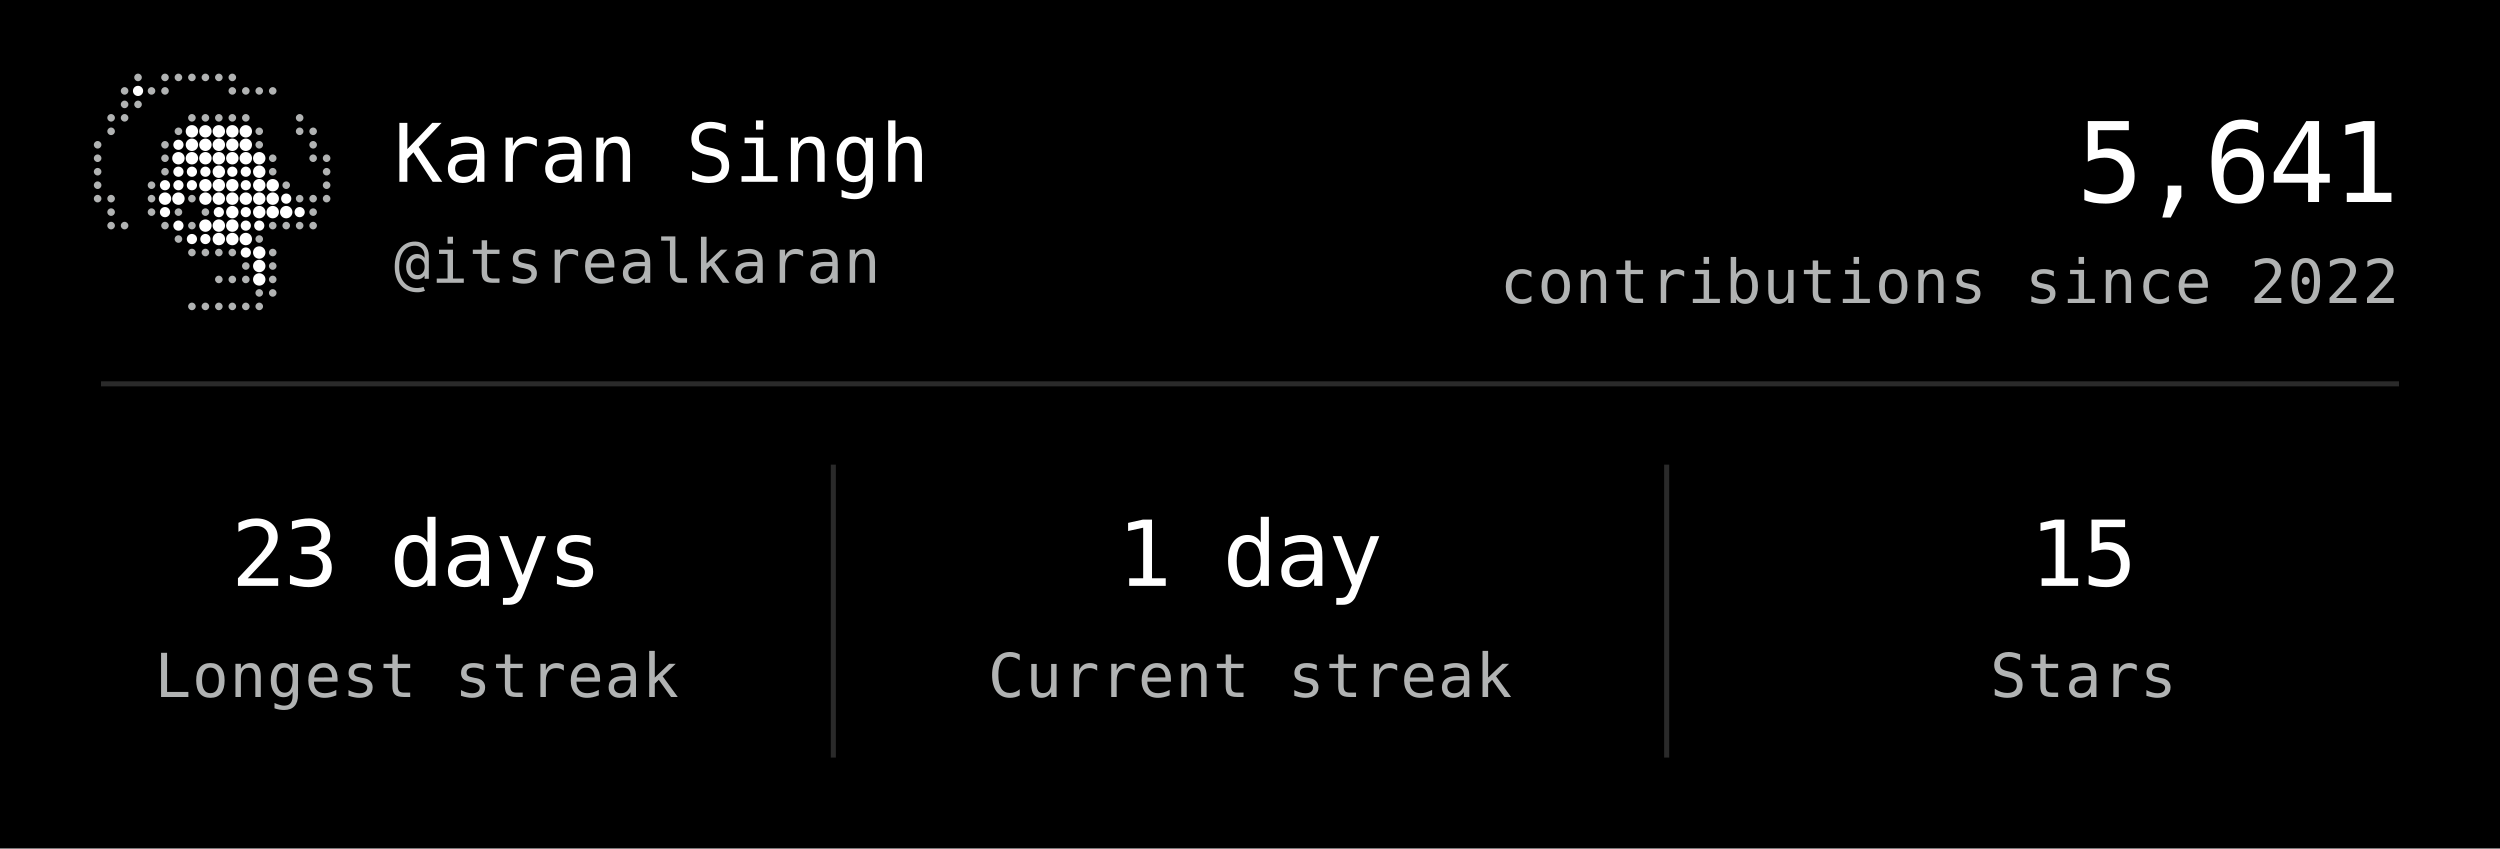
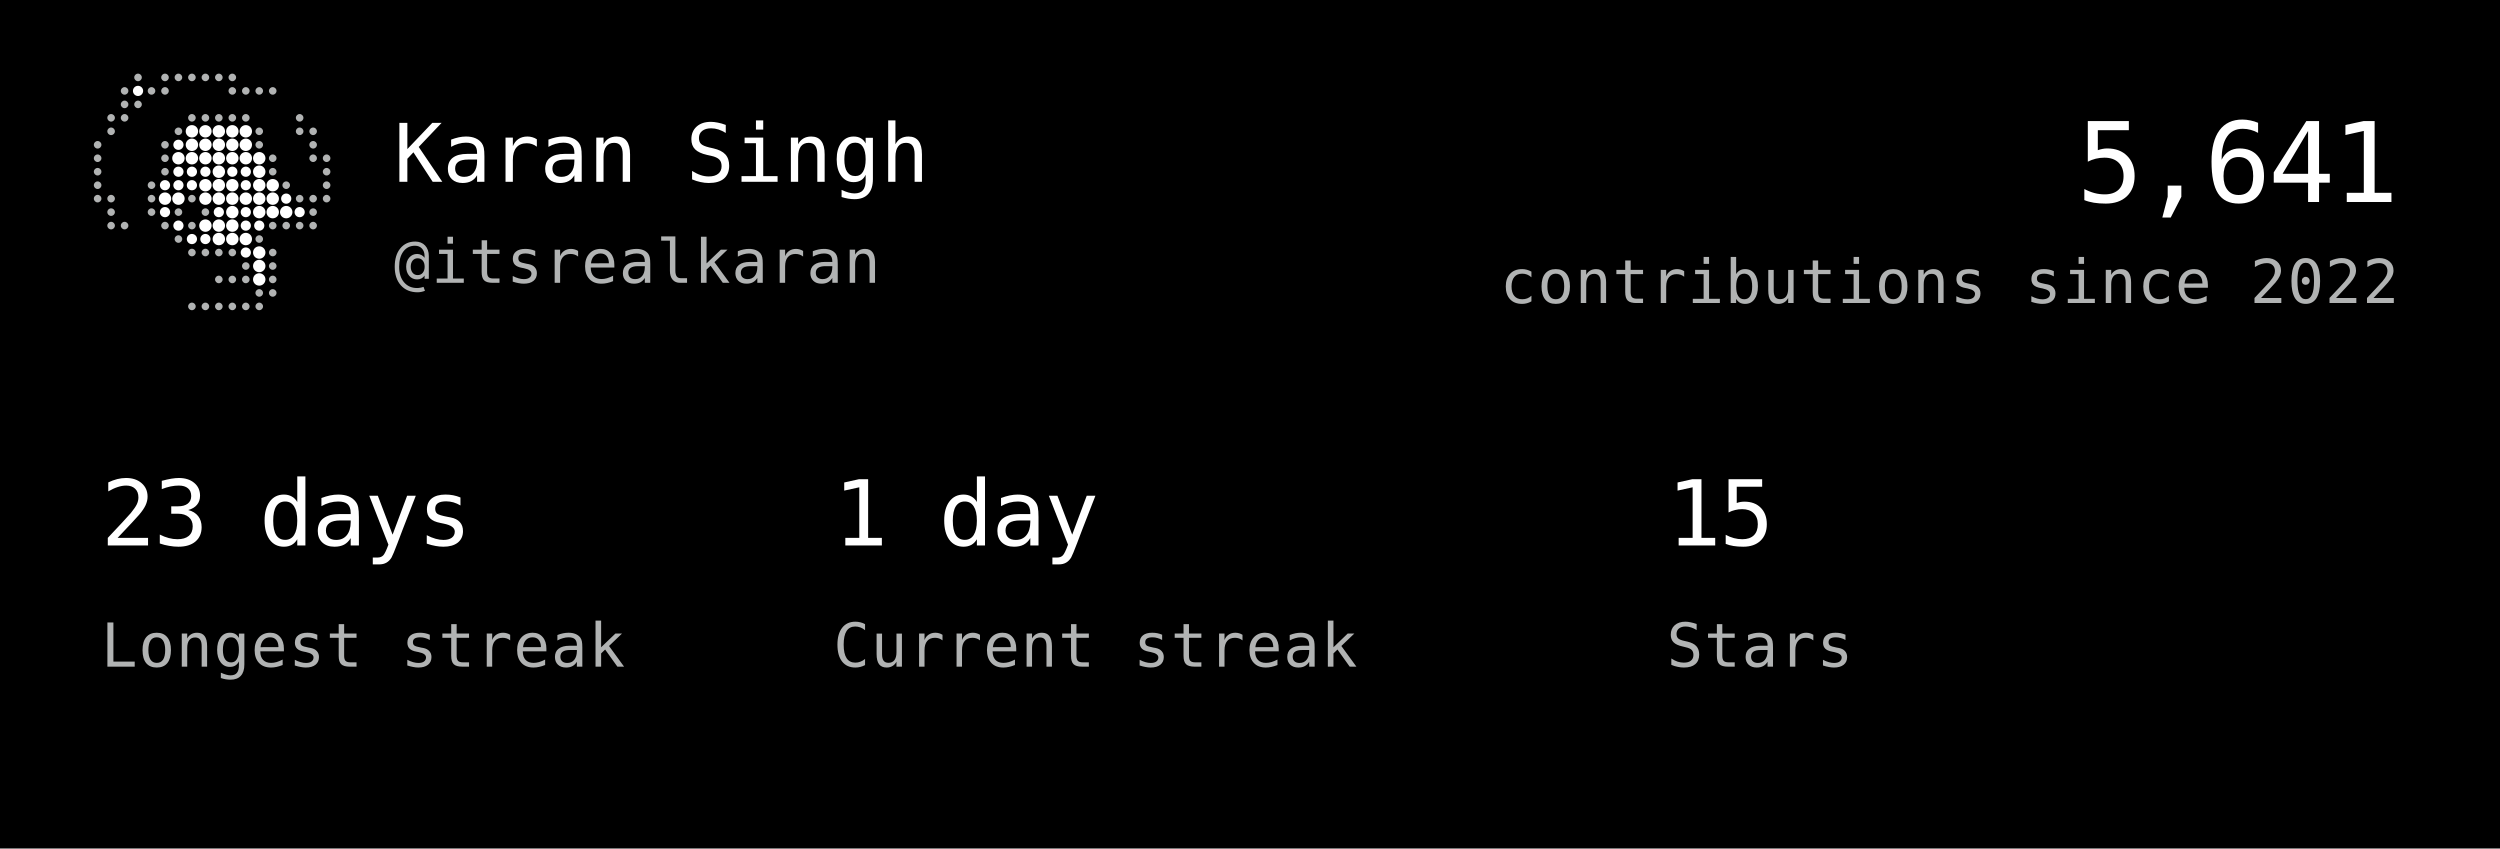
<svg xmlns="http://www.w3.org/2000/svg" width="495" height="168" viewBox="0 0 495 168" role="img">
  <rect width="495" height="168" fill="#000000" />
  <rect x="20" y="20" width="0" height="0" fill="#FFFFFF" />
  <circle cx="27.33" cy="15.33" r="0.75" fill="#B1B3B3" />
  <circle cx="32.67" cy="15.33" r="0.75" fill="#B1B3B3" />
  <circle cx="35.33" cy="15.33" r="0.75" fill="#B1B3B3" />
  <circle cx="38.00" cy="15.33" r="0.75" fill="#B1B3B3" />
  <circle cx="40.67" cy="15.33" r="0.75" fill="#B1B3B3" />
  <circle cx="43.33" cy="15.33" r="0.75" fill="#B1B3B3" />
  <circle cx="46.00" cy="15.33" r="0.75" fill="#B1B3B3" />
  <circle cx="24.67" cy="18.00" r="0.75" fill="#B1B3B3" />
  <circle cx="27.33" cy="18.00" r="1.01" fill="#FFFFFF" />
  <circle cx="30.00" cy="18.00" r="0.75" fill="#B1B3B3" />
  <circle cx="32.67" cy="18.00" r="0.75" fill="#B1B3B3" />
  <circle cx="46.00" cy="18.00" r="0.75" fill="#B1B3B3" />
  <circle cx="48.67" cy="18.00" r="0.75" fill="#B1B3B3" />
  <circle cx="51.33" cy="18.00" r="0.75" fill="#B1B3B3" />
  <circle cx="54.00" cy="18.00" r="0.75" fill="#B1B3B3" />
  <circle cx="24.67" cy="20.67" r="0.75" fill="#B1B3B3" />
  <circle cx="27.33" cy="20.67" r="0.75" fill="#B1B3B3" />
  <circle cx="22.00" cy="23.33" r="0.75" fill="#B1B3B3" />
  <circle cx="24.67" cy="23.33" r="0.75" fill="#B1B3B3" />
  <circle cx="38.00" cy="23.33" r="0.75" fill="#B1B3B3" />
  <circle cx="40.67" cy="23.33" r="0.75" fill="#B1B3B3" />
  <circle cx="43.33" cy="23.33" r="0.75" fill="#B1B3B3" />
  <circle cx="46.00" cy="23.33" r="0.75" fill="#B1B3B3" />
  <circle cx="48.67" cy="23.33" r="0.75" fill="#B1B3B3" />
  <circle cx="59.33" cy="23.33" r="0.75" fill="#B1B3B3" />
  <circle cx="22.00" cy="26.00" r="0.75" fill="#B1B3B3" />
  <circle cx="35.33" cy="26.00" r="0.75" fill="#B1B3B3" />
  <circle cx="38.00" cy="26.00" r="1.23" fill="#FFFFFF" />
  <circle cx="40.67" cy="26.00" r="1.23" fill="#FFFFFF" />
  <circle cx="43.33" cy="26.00" r="1.23" fill="#FFFFFF" />
  <circle cx="46.00" cy="26.00" r="1.23" fill="#FFFFFF" />
  <circle cx="48.67" cy="26.00" r="1.23" fill="#FFFFFF" />
  <circle cx="51.33" cy="26.00" r="0.75" fill="#B1B3B3" />
  <circle cx="59.33" cy="26.00" r="0.75" fill="#B1B3B3" />
  <circle cx="62.00" cy="26.00" r="0.75" fill="#B1B3B3" />
  <circle cx="19.33" cy="28.67" r="0.75" fill="#B1B3B3" />
  <circle cx="32.67" cy="28.67" r="0.75" fill="#B1B3B3" />
  <circle cx="35.33" cy="28.67" r="1.01" fill="#FFFFFF" />
  <circle cx="38.00" cy="28.67" r="1.23" fill="#FFFFFF" />
  <circle cx="40.67" cy="28.67" r="1.23" fill="#FFFFFF" />
  <circle cx="43.33" cy="28.67" r="1.23" fill="#FFFFFF" />
  <circle cx="46.00" cy="28.67" r="1.23" fill="#FFFFFF" />
  <circle cx="48.67" cy="28.67" r="1.23" fill="#FFFFFF" />
  <circle cx="51.33" cy="28.67" r="0.75" fill="#B1B3B3" />
  <circle cx="62.00" cy="28.67" r="0.75" fill="#B1B3B3" />
  <circle cx="19.33" cy="31.33" r="0.75" fill="#B1B3B3" />
  <circle cx="32.67" cy="31.33" r="0.75" fill="#B1B3B3" />
  <circle cx="35.33" cy="31.33" r="1.23" fill="#FFFFFF" />
  <circle cx="38.00" cy="31.33" r="1.23" fill="#FFFFFF" />
  <circle cx="40.67" cy="31.33" r="1.23" fill="#FFFFFF" />
  <circle cx="43.33" cy="31.33" r="1.23" fill="#FFFFFF" />
  <circle cx="46.00" cy="31.33" r="1.23" fill="#FFFFFF" />
  <circle cx="48.67" cy="31.33" r="1.23" fill="#FFFFFF" />
  <circle cx="51.33" cy="31.33" r="1.23" fill="#FFFFFF" />
  <circle cx="54.00" cy="31.33" r="0.75" fill="#B1B3B3" />
  <circle cx="62.00" cy="31.33" r="0.75" fill="#B1B3B3" />
  <circle cx="64.67" cy="31.33" r="0.75" fill="#B1B3B3" />
  <circle cx="19.33" cy="34.00" r="0.75" fill="#B1B3B3" />
  <circle cx="32.67" cy="34.00" r="0.75" fill="#B1B3B3" />
  <circle cx="35.33" cy="34.00" r="1.01" fill="#FFFFFF" />
  <circle cx="38.00" cy="34.00" r="1.01" fill="#FFFFFF" />
  <circle cx="40.67" cy="34.00" r="1.01" fill="#FFFFFF" />
  <circle cx="43.33" cy="34.00" r="1.23" fill="#FFFFFF" />
  <circle cx="46.00" cy="34.00" r="1.01" fill="#FFFFFF" />
  <circle cx="48.67" cy="34.00" r="1.01" fill="#FFFFFF" />
  <circle cx="51.33" cy="34.00" r="1.23" fill="#FFFFFF" />
  <circle cx="54.00" cy="34.00" r="0.75" fill="#B1B3B3" />
  <circle cx="64.67" cy="34.00" r="0.75" fill="#B1B3B3" />
  <circle cx="19.33" cy="36.67" r="0.75" fill="#B1B3B3" />
  <circle cx="30.00" cy="36.67" r="0.75" fill="#B1B3B3" />
  <circle cx="32.67" cy="36.67" r="1.01" fill="#FFFFFF" />
  <circle cx="35.33" cy="36.67" r="1.01" fill="#FFFFFF" />
  <circle cx="38.00" cy="36.67" r="1.01" fill="#FFFFFF" />
  <circle cx="40.67" cy="36.67" r="1.23" fill="#FFFFFF" />
  <circle cx="43.33" cy="36.67" r="1.23" fill="#FFFFFF" />
  <circle cx="46.00" cy="36.67" r="1.23" fill="#FFFFFF" />
  <circle cx="48.67" cy="36.67" r="1.01" fill="#FFFFFF" />
  <circle cx="51.33" cy="36.67" r="1.23" fill="#FFFFFF" />
  <circle cx="54.00" cy="36.67" r="1.23" fill="#FFFFFF" />
  <circle cx="56.67" cy="36.67" r="0.75" fill="#B1B3B3" />
  <circle cx="64.67" cy="36.67" r="0.75" fill="#B1B3B3" />
  <circle cx="19.33" cy="39.33" r="0.75" fill="#B1B3B3" />
  <circle cx="22.00" cy="39.33" r="0.75" fill="#B1B3B3" />
  <circle cx="30.00" cy="39.33" r="0.75" fill="#B1B3B3" />
  <circle cx="32.67" cy="39.33" r="1.23" fill="#FFFFFF" />
  <circle cx="35.33" cy="39.33" r="1.23" fill="#FFFFFF" />
  <circle cx="38.00" cy="39.33" r="0.75" fill="#B1B3B3" />
  <circle cx="40.67" cy="39.33" r="1.23" fill="#FFFFFF" />
  <circle cx="43.33" cy="39.33" r="1.23" fill="#FFFFFF" />
  <circle cx="46.00" cy="39.33" r="1.23" fill="#FFFFFF" />
  <circle cx="48.67" cy="39.33" r="1.23" fill="#FFFFFF" />
  <circle cx="51.33" cy="39.33" r="1.23" fill="#FFFFFF" />
  <circle cx="54.00" cy="39.33" r="1.23" fill="#FFFFFF" />
  <circle cx="56.67" cy="39.33" r="1.01" fill="#FFFFFF" />
  <circle cx="59.33" cy="39.33" r="0.75" fill="#B1B3B3" />
  <circle cx="62.00" cy="39.33" r="0.75" fill="#B1B3B3" />
  <circle cx="64.67" cy="39.33" r="0.75" fill="#B1B3B3" />
  <circle cx="22.00" cy="42.00" r="0.75" fill="#B1B3B3" />
  <circle cx="30.00" cy="42.00" r="0.75" fill="#B1B3B3" />
  <circle cx="32.67" cy="42.00" r="1.01" fill="#FFFFFF" />
  <circle cx="35.33" cy="42.00" r="0.75" fill="#B1B3B3" />
  <circle cx="40.67" cy="42.00" r="0.75" fill="#B1B3B3" />
  <circle cx="43.33" cy="42.00" r="1.01" fill="#FFFFFF" />
  <circle cx="46.00" cy="42.00" r="1.23" fill="#FFFFFF" />
  <circle cx="48.67" cy="42.00" r="1.01" fill="#FFFFFF" />
  <circle cx="51.33" cy="42.00" r="1.23" fill="#FFFFFF" />
  <circle cx="54.00" cy="42.00" r="1.23" fill="#FFFFFF" />
  <circle cx="56.67" cy="42.00" r="1.23" fill="#FFFFFF" />
  <circle cx="59.33" cy="42.00" r="1.01" fill="#FFFFFF" />
  <circle cx="62.00" cy="42.00" r="0.75" fill="#B1B3B3" />
  <circle cx="22.00" cy="44.67" r="0.75" fill="#B1B3B3" />
  <circle cx="24.67" cy="44.67" r="0.75" fill="#B1B3B3" />
  <circle cx="32.67" cy="44.67" r="0.75" fill="#B1B3B3" />
  <circle cx="35.33" cy="44.67" r="1.01" fill="#FFFFFF" />
  <circle cx="38.00" cy="44.67" r="0.75" fill="#B1B3B3" />
  <circle cx="40.67" cy="44.67" r="1.23" fill="#FFFFFF" />
  <circle cx="43.33" cy="44.67" r="1.23" fill="#FFFFFF" />
  <circle cx="46.00" cy="44.67" r="1.23" fill="#FFFFFF" />
  <circle cx="48.67" cy="44.67" r="1.01" fill="#FFFFFF" />
  <circle cx="51.33" cy="44.67" r="1.01" fill="#FFFFFF" />
  <circle cx="54.00" cy="44.67" r="0.75" fill="#B1B3B3" />
  <circle cx="56.67" cy="44.67" r="0.75" fill="#B1B3B3" />
  <circle cx="59.33" cy="44.67" r="0.75" fill="#B1B3B3" />
  <circle cx="62.00" cy="44.67" r="0.75" fill="#B1B3B3" />
  <circle cx="35.33" cy="47.33" r="0.75" fill="#B1B3B3" />
  <circle cx="38.00" cy="47.33" r="1.01" fill="#FFFFFF" />
  <circle cx="40.67" cy="47.33" r="1.01" fill="#FFFFFF" />
  <circle cx="43.33" cy="47.33" r="1.23" fill="#FFFFFF" />
  <circle cx="46.00" cy="47.33" r="1.23" fill="#FFFFFF" />
  <circle cx="48.67" cy="47.33" r="1.23" fill="#FFFFFF" />
  <circle cx="51.33" cy="47.33" r="0.75" fill="#B1B3B3" />
  <circle cx="38.00" cy="50.00" r="0.75" fill="#B1B3B3" />
  <circle cx="40.67" cy="50.00" r="0.75" fill="#B1B3B3" />
  <circle cx="43.33" cy="50.00" r="0.75" fill="#B1B3B3" />
  <circle cx="46.00" cy="50.00" r="0.75" fill="#B1B3B3" />
  <circle cx="48.67" cy="50.00" r="1.01" fill="#FFFFFF" />
  <circle cx="51.33" cy="50.00" r="1.23" fill="#FFFFFF" />
  <circle cx="54.00" cy="50.00" r="0.75" fill="#B1B3B3" />
  <circle cx="48.67" cy="52.67" r="0.75" fill="#B1B3B3" />
  <circle cx="51.33" cy="52.67" r="1.23" fill="#FFFFFF" />
  <circle cx="54.00" cy="52.67" r="0.75" fill="#B1B3B3" />
  <circle cx="43.33" cy="55.33" r="0.75" fill="#B1B3B3" />
  <circle cx="46.00" cy="55.33" r="0.75" fill="#B1B3B3" />
  <circle cx="48.67" cy="55.33" r="0.75" fill="#B1B3B3" />
  <circle cx="51.33" cy="55.33" r="1.23" fill="#FFFFFF" />
  <circle cx="54.00" cy="55.33" r="0.75" fill="#B1B3B3" />
  <circle cx="51.33" cy="58.00" r="0.75" fill="#B1B3B3" />
  <circle cx="54.00" cy="58.00" r="0.75" fill="#B1B3B3" />
  <circle cx="38.00" cy="60.67" r="0.75" fill="#B1B3B3" />
  <circle cx="40.67" cy="60.67" r="0.75" fill="#B1B3B3" />
  <circle cx="43.33" cy="60.67" r="0.75" fill="#B1B3B3" />
  <circle cx="46.00" cy="60.67" r="0.75" fill="#B1B3B3" />
  <circle cx="48.67" cy="60.67" r="0.75" fill="#B1B3B3" />
  <circle cx="51.33" cy="60.67" r="0.75" fill="#B1B3B3" />
  <text x="78" y="36" fill="#FFFFFF" text-anchor="start" font-family="ui-monospace, Geist Mono, monospace" font-size="16" letter-spacing="0" dominant-baseline="auto">Karan Singh</text>
  <text x="78" y="56" fill="#B1B3B3" text-anchor="start" font-family="ui-monospace, Geist Mono, monospace" font-size="12" letter-spacing="0.2" dominant-baseline="auto">@itsrealkaran</text>
  <text x="475" y="40" fill="#FFFFFF" text-anchor="end" font-family="ui-monospace, Geist Mono, monospace" font-size="22" letter-spacing="-0.6" dominant-baseline="auto">5,641</text>
  <text x="475" y="60" fill="#B1B3B3" text-anchor="end" font-family="ui-monospace, Geist Mono, monospace" font-size="12" letter-spacing="0.2" dominant-baseline="auto">contributions since 2022</text>
-   <line x1="20" y1="76" x2="475" y2="76" stroke="#2A2A2A" />
-   <line x1="165.0" y1="92" x2="165.0" y2="150" stroke="#2A2A2A" />
-   <line x1="330.0" y1="92" x2="330.0" y2="150" stroke="#2A2A2A" />
-   <text x="82.5" y="116" fill="#FFFFFF" text-anchor="middle" font-family="ui-monospace, Geist Mono, monospace" font-size="18" letter-spacing="-0.4" dominant-baseline="auto">23 days</text>
-   <text x="82.5" y="138" fill="#B1B3B3" text-anchor="middle" font-family="ui-monospace, Geist Mono, monospace" font-size="12" letter-spacing="0.2" dominant-baseline="auto">Longest streak</text>
-   <text x="247.5" y="116" fill="#FFFFFF" text-anchor="middle" font-family="ui-monospace, Geist Mono, monospace" font-size="18" letter-spacing="-0.4" dominant-baseline="auto">1 day</text>
-   <text x="247.5" y="138" fill="#B1B3B3" text-anchor="middle" font-family="ui-monospace, Geist Mono, monospace" font-size="12" letter-spacing="0.2" dominant-baseline="auto">Current streak</text>
-   <text x="412.5" y="116" fill="#FFFFFF" text-anchor="middle" font-family="ui-monospace, Geist Mono, monospace" font-size="18" letter-spacing="-0.4" dominant-baseline="auto">15</text>
-   <text x="412.5" y="138" fill="#B1B3B3" text-anchor="middle" font-family="ui-monospace, Geist Mono, monospace" font-size="12" letter-spacing="0.2" dominant-baseline="auto">Stars</text>
+   <text x="20" y="108" fill="#FFFFFF" text-anchor="start" font-family="ui-monospace, Geist Mono, monospace" font-size="18" letter-spacing="-0.4" dominant-baseline="auto">23 days</text>
+   <text x="20" y="132" fill="#B1B3B3" text-anchor="start" font-family="ui-monospace, Geist Mono, monospace" font-size="12" letter-spacing="0.2" dominant-baseline="auto">Longest streak</text>
+   <text x="165.0" y="108" fill="#FFFFFF" text-anchor="start" font-family="ui-monospace, Geist Mono, monospace" font-size="18" letter-spacing="-0.4" dominant-baseline="auto">1 day</text>
+   <text x="165.0" y="132" fill="#B1B3B3" text-anchor="start" font-family="ui-monospace, Geist Mono, monospace" font-size="12" letter-spacing="0.2" dominant-baseline="auto">Current streak</text>
+   <text x="330.0" y="108" fill="#FFFFFF" text-anchor="start" font-family="ui-monospace, Geist Mono, monospace" font-size="18" letter-spacing="-0.4" dominant-baseline="auto">15</text>
+   <text x="330.0" y="132" fill="#B1B3B3" text-anchor="start" font-family="ui-monospace, Geist Mono, monospace" font-size="12" letter-spacing="0.2" dominant-baseline="auto">Stars</text>
</svg>
